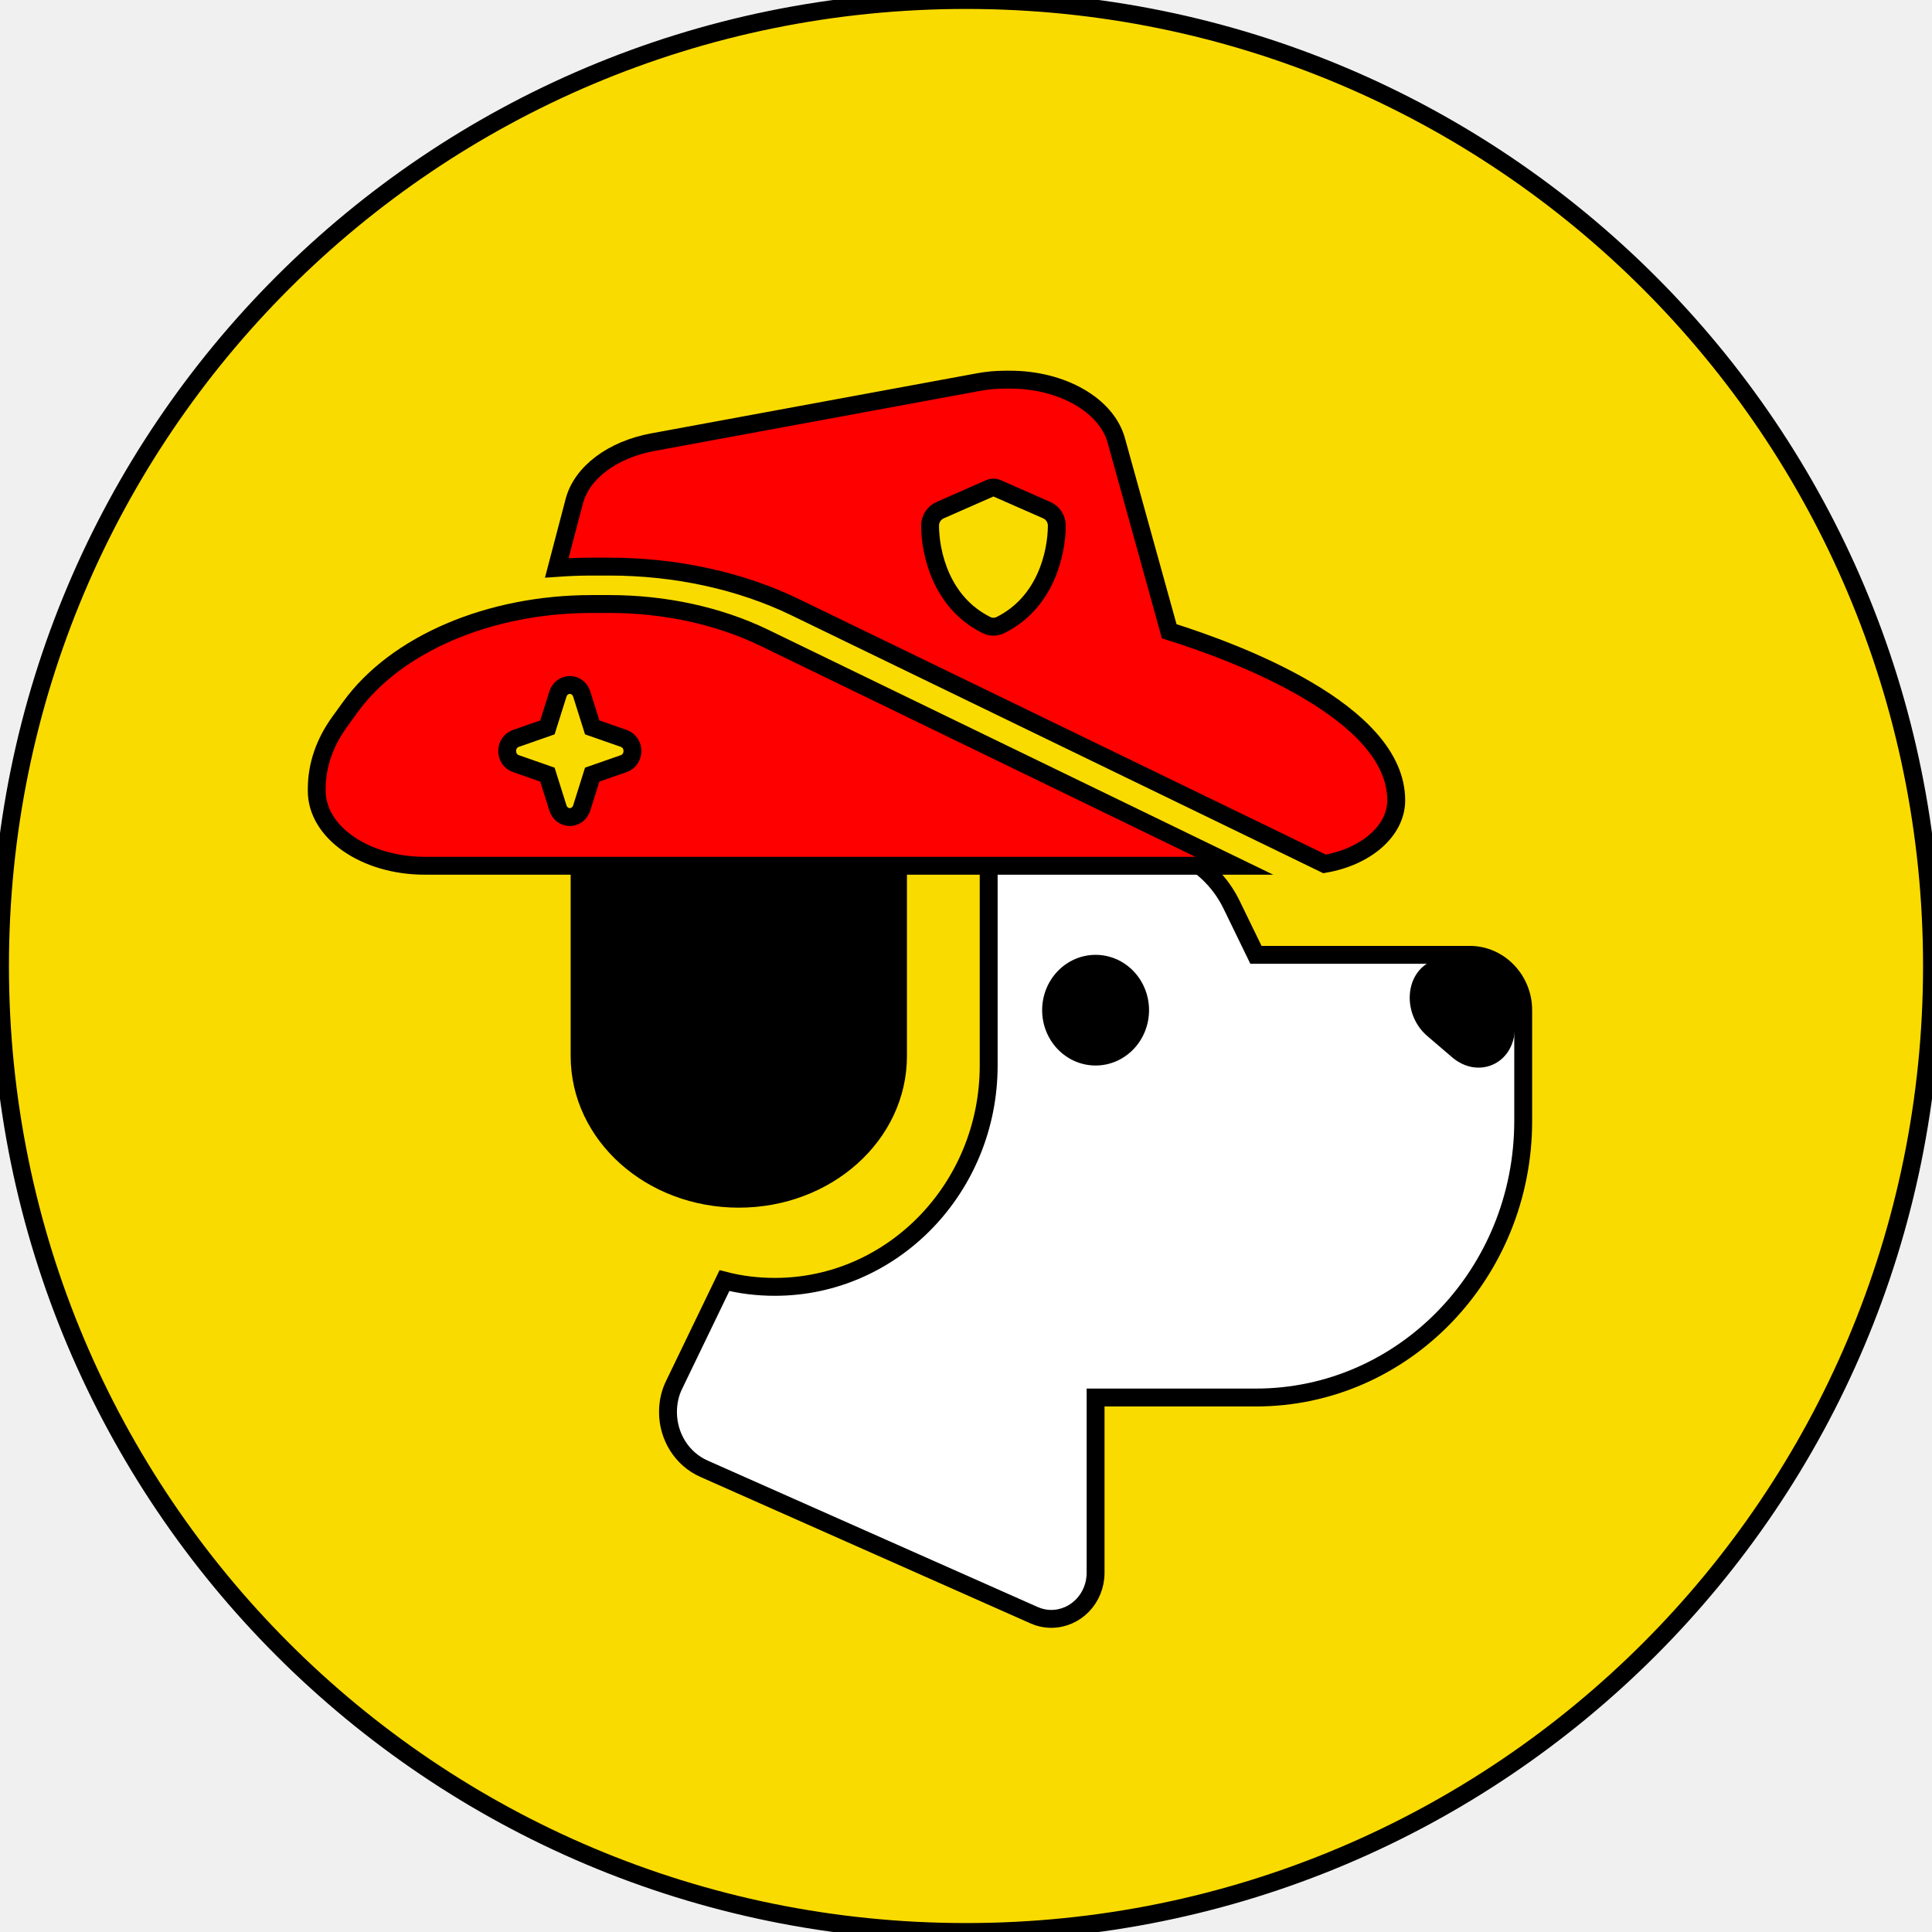
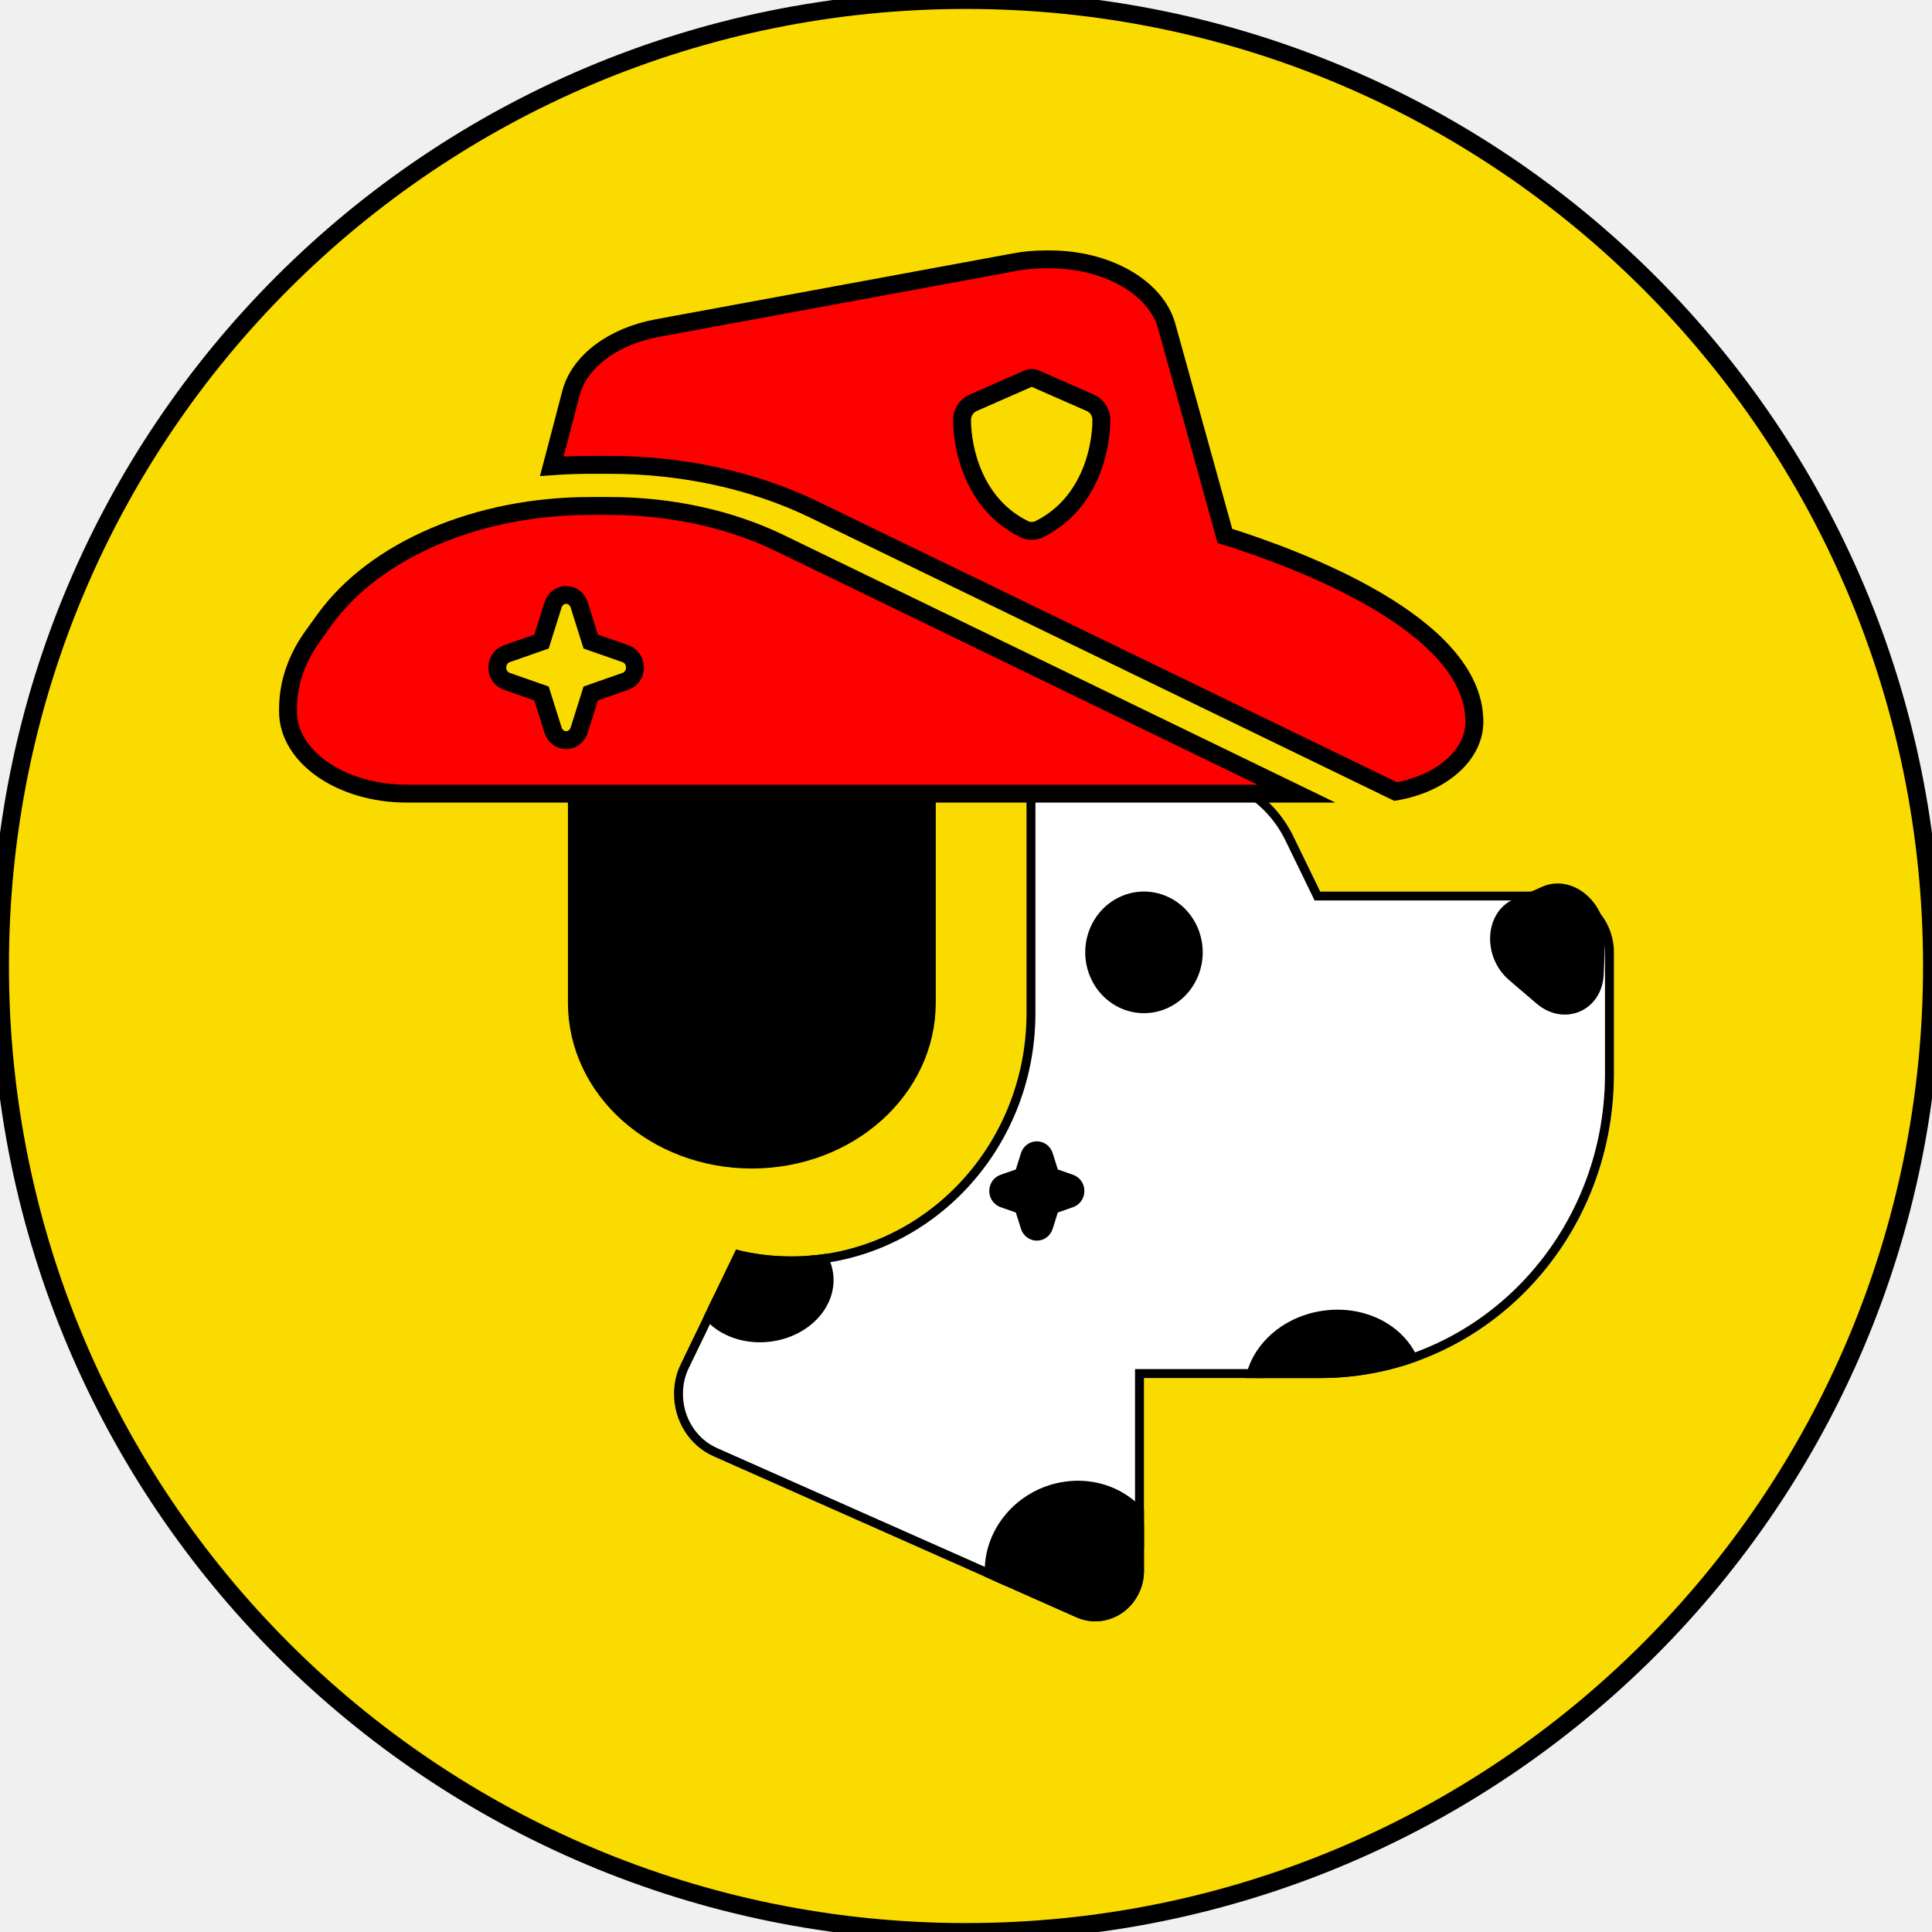
<svg xmlns="http://www.w3.org/2000/svg" version="1.2" viewBox="0 0 1080 1080" width="1080" height="1080">
+   <defs>
+     <clipPath clipPathUnits="userSpaceOnUse" id="cp1">
+       <path d="m411.47 698.53c9.85 2.55 20.32 3.82 30.99 3.82 72.45 0 131.35-60.98 131.35-135.98v-135.99h90.72c24.84 0 47.62 14.45 58.7 37.61l14.78 30.39h131.35c18.06 0 32.84 15.29 32.84 33.99v67.99c0 93.92-73.48 169.98-164.19 169.98h-98.52v107.73c0 15.51-12.11 28.26-27.3 28.26-3.69 0-7.38-0.85-10.67-2.34l-202.57-89.88c-13.55-5.94-22.17-19.76-22.17-34.84 0-5.95 1.23-11.69 3.9-17z" />
+     </clipPath>
+   </defs>
  <style>
		.s0 { fill: #fadb00;stroke: #000000;stroke-miterlimit:100;stroke-width: 10 } 
		.s1 { fill: #ffffff;stroke: #000000;stroke-miterlimit:100;stroke-width: 10 } 
- 		.s2 { fill: #000000;stroke: #000000;stroke-miterlimit:100;stroke-width: 0 } 
- 		.s3 { fill: #000000;stroke: #000000;stroke-miterlimit:100;stroke-width: 10 } 
+ 		.s2 { fill: #000000;stroke: #000000;stroke-miterlimit:100;stroke-width: 10 } 
+ 		.s3 { fill: #000000;stroke: #000000;stroke-miterlimit:100;stroke-width: 0 } 
		.s4 { fill: #ff0000;stroke: #000000;stroke-miterlimit:100;stroke-width: 10 } 
	</style>
  <path id="Layer 1" fill-rule="evenodd" class="s0" d="m540 1080c-298.62 0-540-241.38-540-540 0-298.62 241.38-540 540-540 298.62 0 540 241.38 540 540 0 298.62-241.38 540-540 540z" />
-   <path id="dog" class="s1" d="m404.97 715.88c8.96 2.32 18.49 3.48 28.2 3.48 65.92 0 119.51-55.49 119.51-123.73v-123.73h82.55c22.59 0 43.32 13.14 53.41 34.22l13.44 27.64h119.52c16.43 0 29.88 13.92 29.88 30.94v61.86c0 85.45-66.86 154.66-149.4 154.66h-89.64v98.02c0 14.12-11.01 25.72-24.83 25.72-3.37 0-6.73-0.78-9.72-2.13l-184.31-81.78c-12.33-5.41-20.17-17.98-20.17-31.71 0-5.41 1.12-10.63 3.55-15.46z" />
-   <path id="eye" class="s2" d="m642.32 564.7c0-8.21-3.15-16.08-8.75-21.88-5.6-5.8-13.2-9.06-21.13-9.06-7.92 0-15.52 3.26-21.12 9.06-5.61 5.8-8.76 13.67-8.76 21.88 0 8.2 3.15 16.07 8.76 21.87 5.6 5.8 13.2 9.06 21.12 9.06 7.93 0 15.53-3.26 21.13-9.06 5.6-5.8 8.75-13.67 8.75-21.87z" />
-   <path id="ear" class="s3" d="m368.5 430.74h111.25 22.24v79.79 79.78c0 44.13-39.77 79.78-88.99 79.78-49.23 0-89-35.65-89-79.78v-119.67c0-21.94 20.02-39.9 44.5-39.9z" />
-   <path id="Shape 6" fill-rule="evenodd" class="s4" d="m364.89 247.18l181.69-33.51c5.09-0.98 10.28-1.44 15.56-1.44h2.54c28.95 0 53.84 14.24 59.31 33.9l29.6 106.74c37.62 11.82 126.91 45 126.91 94.51 0 17.18-17.06 31.62-40.07 35.54l-33.09-16.07-262.87-127.44c-30.46-14.76-66.66-22.67-103.81-22.67h-10.09c-6.51 0-12.92 0.27-19.33 0.72l9.81-37.36c4.24-15.94 21.3-28.74 43.84-32.92zm-187.82 193.8c0-13 4.34-25.8 12.73-37.36l5.94-8.23c25.55-35.4 77.78-57.74 134.92-57.74h10c31.02 0 61.19 6.59 86.55 18.87l262.78 127.44h-452.58c-33.28 0-60.34-18.74-60.34-41.8z" />
-   <path id="shield" class="s0" d="m557.32 272.95q-0.94-0.43-1.98-0.44-1.04 0.01-1.98 0.44l-27.8 12.22c-3.25 1.42-5.67 4.74-5.65 8.74 0.07 15.16 6.09 42.9 31.53 55.51 2.47 1.22 5.33 1.22 7.8 0 25.44-12.61 31.46-40.35 31.53-55.51 0.02-4-2.4-7.32-5.65-8.74z" />
-   <path id="hat star" class="s0" d="m325.18 387.97c-0.96-3.04-3.59-5.07-6.65-5.07-3.06 0-5.69 2.03-6.65 5.07l-5.87 18.65-17.69 6.18c-2.89 1.02-4.81 3.79-4.81 7.02 0 3.23 1.92 6 4.81 7.02l17.69 6.18 5.87 18.65c0.96 3.04 3.59 5.08 6.65 5.08 3.06 0 5.69-2.04 6.65-5.08l5.87-18.65 17.69-6.18c2.89-1.02 4.81-3.79 4.81-7.02 0-3.23-1.92-6-4.81-7.02l-17.69-6.18z" />
-   <path id="nose" fill-rule="evenodd" class="s3" d="m802.42 541.8l14.58-6.38c11.9-5.2 26.05 6.93 25.47 21.83l-0.72 18.26c-0.58 14.91-15.46 21.41-26.77 11.71l-13.87-11.89c-11.32-9.7-10.59-28.33 1.31-33.53z" />
+   <g clip-path="url(#cp1)">
+     <path id="dog" class="s1" d="m411.47 698.53c9.85 2.55 20.32 3.82 30.99 3.82 72.45 0 131.35-60.98 131.35-135.98v-135.99h90.72c24.84 0 47.62 14.45 58.7 37.61l14.78 30.39h131.35c18.06 0 32.84 15.29 32.84 33.99v67.99c0 93.92-73.48 169.98-164.19 169.98h-98.52v107.73c0 15.51-12.11 28.26-27.3 28.26-3.69 0-7.38-0.85-10.67-2.34l-202.57-89.88c-13.55-5.94-22.17-19.76-22.17-34.84 0-5.95 1.23-11.69 3.9-17z" />
+     <path id="spot" class="s2" d="m429.6 745.07c-19.04 2.18-35.88-8.67-37.67-24.29-1.79-15.62 12.15-30 31.2-32.19 19.05-2.18 35.89 8.68 37.68 24.29 1.79 15.62-12.16 30.01-31.21 32.19zm0 0c-19.04 2.18-35.88-8.67-37.67-24.29-1.79-15.62 12.15-30 31.2-32.19 19.05-2.18 35.89 8.68 37.68 24.29 1.79 15.62-12.16 30.01-31.21 32.19z" />
+     <path id="spot2" fill-rule="evenodd" class="s2" d="m604.73 919.16c-24.8 3.33-46.72-13.21-49.05-36.99-2.33-23.77 15.82-45.68 40.62-49.01 24.79-3.32 46.72 13.21 49.05 36.99 2.33 23.78-15.83 45.69-40.62 49.01z" />
+     <path id="spot2 copy" fill-rule="evenodd" class="s2" d="m749.8 814.8c-24.79 2.99-46.72-11.87-49.05-33.25-2.33-21.37 15.83-41.06 40.62-44.05 24.8-2.98 46.72 11.88 49.05 33.25 2.33 21.37-15.83 41.06-40.62 44.05z" />
+   </g>
+   <path id="eye" class="s3" d="m672.33 532.37c0-9.01-3.46-17.66-9.62-24.04-6.16-6.37-14.51-9.95-23.22-9.95-8.71 0-17.06 3.58-23.22 9.95-6.16 6.38-9.62 15.03-9.62 24.04 0 9.02 3.46 17.66 9.62 24.04 6.16 6.38 14.51 9.96 23.22 9.96 8.71 0 17.06-3.58 23.22-9.96 6.16-6.38 9.62-15.02 9.62-24.04z" />
+   <path id="ear" class="s2" d="m371.39 385.15h122.26 24.45v87.69 87.68c0 48.5-43.7 87.69-97.81 87.69-54.1 0-97.81-39.19-97.81-87.69v-131.52c0-24.12 22.01-43.85 48.91-43.85z" />
+   <path id="Shape 6" fill-rule="evenodd" class="s4" d="m367.42 183.41l199.68-36.83c5.6-1.08 11.3-1.58 17.1-1.58h2.8c31.81 0 59.17 15.65 65.18 37.26l32.54 117.3c41.34 13 139.48 49.47 139.48 103.88 0 18.88-18.76 34.75-44.04 39.05l-36.38-17.66-288.9-140.06c-33.47-16.22-73.26-24.91-114.09-24.91h-11.09c-7.15 0-14.2 0.29-21.24 0.79l10.77-41.06c4.67-17.52 23.42-31.59 48.19-36.18zm-206.42 213c0-14.29 4.77-28.36 13.99-41.07l6.53-9.04c28.08-38.91 85.49-63.46 148.28-63.46h10.99c34.09 0 67.25 7.25 95.13 20.74l288.8 140.06h-497.4c-36.58 0-66.32-20.6-66.32-45.94z" />
+   <path id="shield" class="s0" d="m578.91 211.74q-1.03-0.49-2.18-0.49-1.14 0-2.17 0.49l-30.55 13.42c-3.57 1.56-6.23 5.21-6.22 9.61 0.08 16.66 6.7 47.15 34.66 61.01 2.71 1.34 5.86 1.34 8.57 0 27.96-13.86 34.58-44.35 34.66-61.01 0.01-4.4-2.65-8.05-6.22-9.61z" />
+   <path id="hat star" class="s0" d="m323.78 338.15c-1.05-3.35-3.94-5.58-7.31-5.58-3.37 0-6.25 2.23-7.31 5.58l-6.45 20.49-19.44 6.8c-3.17 1.11-5.29 4.16-5.29 7.71 0 3.55 2.12 6.59 5.29 7.71l19.44 6.8 6.45 20.49c1.06 3.35 3.94 5.58 7.31 5.58 3.37 0 6.26-2.23 7.31-5.58l6.45-20.49 19.44-6.8c3.18-1.12 5.29-4.16 5.29-7.71 0-3.55-2.11-6.6-5.29-7.71l-19.44-6.8z" />
+   <path id="spot star" class="s2" d="m583.69 646.13c-0.59-1.88-2.21-3.13-4.1-3.13-1.89 0-3.51 1.25-4.1 3.13l-3.62 11.5-10.9 3.81c-1.78 0.62-2.97 2.33-2.97 4.32 0 1.99 1.19 3.7 2.97 4.33l10.9 3.81 3.62 11.5c0.59 1.87 2.21 3.13 4.1 3.13 1.89 0 3.51-1.26 4.1-3.13l3.62-11.5 10.9-3.81c1.78-0.63 2.97-2.34 2.97-4.33 0-1.99-1.19-3.7-2.97-4.32l-10.9-3.81z" />
+   <path id="nose" fill-rule="evenodd" class="s2" d="m848.29 507.2l16.02-7c13.08-5.72 28.63 7.61 27.99 23.99l-0.79 20.07c-0.64 16.38-16.99 23.52-29.43 12.86l-15.24-13.06c-12.44-10.66-11.63-31.14 1.45-36.86z" />
</svg>
